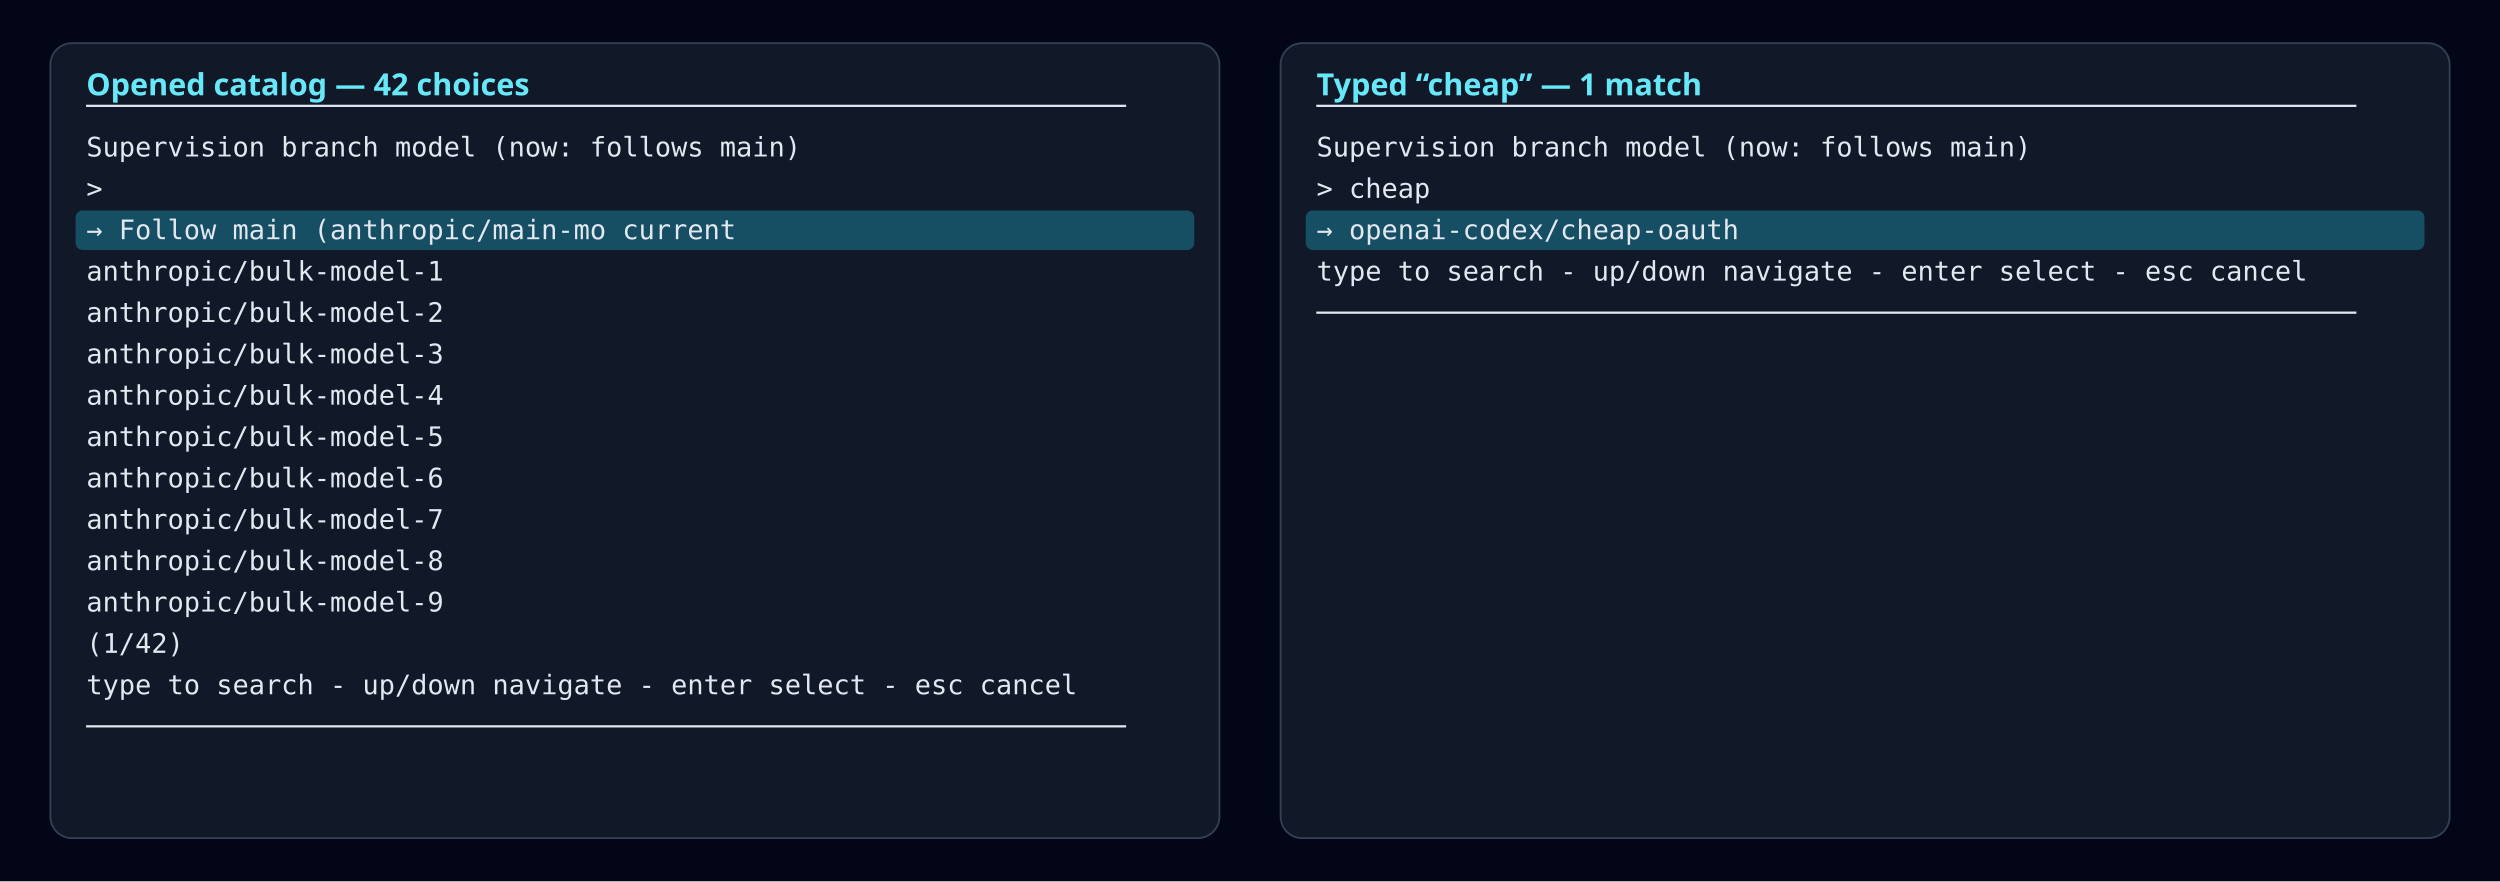
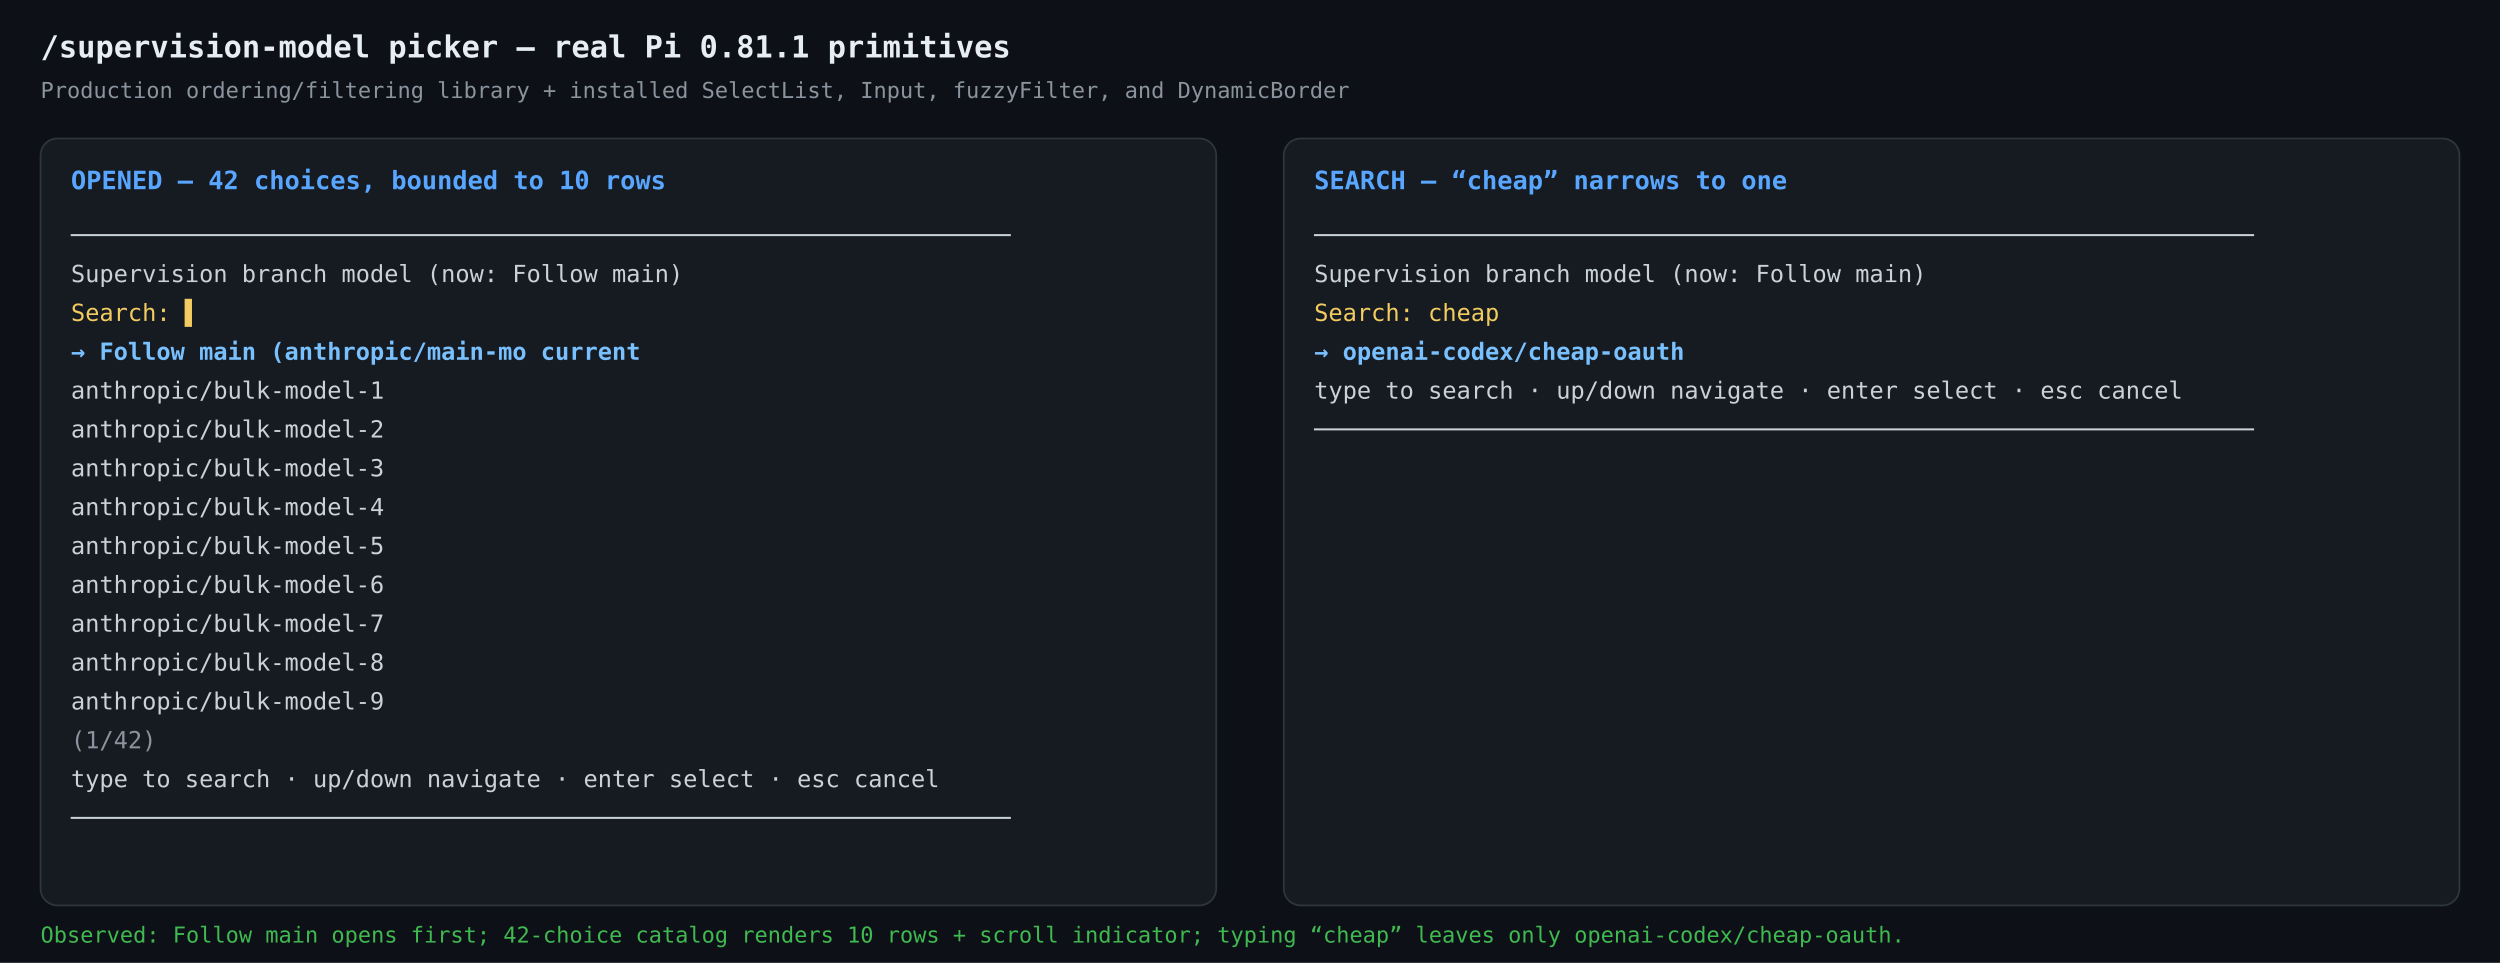
- <svg xmlns="http://www.w3.org/2000/svg" width="1390" height="490" viewBox="0 0 1390 490">
-   <style>.terminal{font:15px ui-monospace,SFMono-Regular,Menlo,monospace;fill:#e2e8f0;white-space:pre}.label{font:600 17px system-ui,sans-serif;fill:#67e8f9}</style>
-   <rect width="100%" height="100%" fill="#020617" />
-   <rect x="28" y="24" width="650" height="442" rx="12" fill="#111827" stroke="#334155" />
-   <text x="48" y="53" class="label">Opened catalog — 42 choices</text>
-   <text x="48" y="64" class="terminal">────────────────────────────────────────────────────────────────</text>
-   <text x="48" y="87" class="terminal"> Supervision branch model (now: follows main)                   </text>
-   <text x="48" y="110" class="terminal">&gt;                                                               </text>
-   <rect x="42" y="117" width="622" height="22" rx="4" fill="#164e63" />
-   <text x="48" y="133" class="terminal">→ Follow main (anthropic/main-mo  current</text>
-   <text x="48" y="156" class="terminal">  anthropic/bulk-model-1</text>
-   <text x="48" y="179" class="terminal">  anthropic/bulk-model-2</text>
-   <text x="48" y="202" class="terminal">  anthropic/bulk-model-3</text>
-   <text x="48" y="225" class="terminal">  anthropic/bulk-model-4</text>
-   <text x="48" y="248" class="terminal">  anthropic/bulk-model-5</text>
-   <text x="48" y="271" class="terminal">  anthropic/bulk-model-6</text>
-   <text x="48" y="294" class="terminal">  anthropic/bulk-model-7</text>
-   <text x="48" y="317" class="terminal">  anthropic/bulk-model-8</text>
-   <text x="48" y="340" class="terminal">  anthropic/bulk-model-9</text>
-   <text x="48" y="363" class="terminal">  (1/42)</text>
-   <text x="48" y="386" class="terminal"> type to search - up/down navigate - enter select - esc cancel  </text>
-   <text x="48" y="409" class="terminal">────────────────────────────────────────────────────────────────</text>
-   <rect x="712" y="24" width="650" height="442" rx="12" fill="#111827" stroke="#334155" />
-   <text x="732" y="53" class="label">Typed “cheap” — 1 match</text>
-   <text x="732" y="64" class="terminal">────────────────────────────────────────────────────────────────</text>
-   <text x="732" y="87" class="terminal"> Supervision branch model (now: follows main)                   </text>
-   <text x="732" y="110" class="terminal">&gt; cheap                                                         </text>
-   <rect x="726" y="117" width="622" height="22" rx="4" fill="#164e63" />
-   <text x="732" y="133" class="terminal">→ openai-codex/cheap-oauth</text>
-   <text x="732" y="156" class="terminal"> type to search - up/down navigate - enter select - esc cancel  </text>
-   <text x="732" y="179" class="terminal">────────────────────────────────────────────────────────────────</text>
+ <svg xmlns="http://www.w3.org/2000/svg" width="1480" height="570" viewBox="0 0 1480 570">
+   <rect width="1480" height="570" fill="#0d1117" />
+   <text x="24" y="34" fill="#e6edf3" font-family="ui-monospace,SFMono-Regular,Menlo,monospace" font-size="18" font-weight="700">/supervision-model picker — real Pi 0.81.1 primitives</text>
+   <text x="24" y="58" fill="#8b949e" font-family="ui-monospace,SFMono-Regular,Menlo,monospace" font-size="13">Production ordering/filtering library + installed SelectList, Input, fuzzyFilter, and DynamicBorder</text>
+   <rect x="24" y="82" width="696" height="454" rx="10" fill="#161b22" stroke="#30363d" />
+   <text x="42" y="112" fill="#58a6ff" font-family="ui-monospace,SFMono-Regular,Menlo,monospace" font-size="15" font-weight="700">OPENED — 42 choices, bounded to 10 rows</text>
+   <text x="42" y="144" fill="#c9d1d9" font-family="ui-monospace,SFMono-Regular,Menlo,monospace" font-size="14">──────────────────────────────────────────────────────────────────</text>
+   <text x="42" y="167" fill="#c9d1d9" font-family="ui-monospace,SFMono-Regular,Menlo,monospace" font-size="14"> Supervision branch model (now: Follow main)</text>
+   <text x="42" y="190" fill="#f2cc60" font-family="ui-monospace,SFMono-Regular,Menlo,monospace" font-size="14"> Search: ▌</text>
+   <text x="42" y="213" fill="#79c0ff" font-family="ui-monospace,SFMono-Regular,Menlo,monospace" font-size="14" font-weight="700">→ Follow main (anthropic/main-mo  current</text>
+   <text x="42" y="236" fill="#c9d1d9" font-family="ui-monospace,SFMono-Regular,Menlo,monospace" font-size="14">  anthropic/bulk-model-1</text>
+   <text x="42" y="259" fill="#c9d1d9" font-family="ui-monospace,SFMono-Regular,Menlo,monospace" font-size="14">  anthropic/bulk-model-2</text>
+   <text x="42" y="282" fill="#c9d1d9" font-family="ui-monospace,SFMono-Regular,Menlo,monospace" font-size="14">  anthropic/bulk-model-3</text>
+   <text x="42" y="305" fill="#c9d1d9" font-family="ui-monospace,SFMono-Regular,Menlo,monospace" font-size="14">  anthropic/bulk-model-4</text>
+   <text x="42" y="328" fill="#c9d1d9" font-family="ui-monospace,SFMono-Regular,Menlo,monospace" font-size="14">  anthropic/bulk-model-5</text>
+   <text x="42" y="351" fill="#c9d1d9" font-family="ui-monospace,SFMono-Regular,Menlo,monospace" font-size="14">  anthropic/bulk-model-6</text>
+   <text x="42" y="374" fill="#c9d1d9" font-family="ui-monospace,SFMono-Regular,Menlo,monospace" font-size="14">  anthropic/bulk-model-7</text>
+   <text x="42" y="397" fill="#c9d1d9" font-family="ui-monospace,SFMono-Regular,Menlo,monospace" font-size="14">  anthropic/bulk-model-8</text>
+   <text x="42" y="420" fill="#c9d1d9" font-family="ui-monospace,SFMono-Regular,Menlo,monospace" font-size="14">  anthropic/bulk-model-9</text>
+   <text x="42" y="443" fill="#8b949e" font-family="ui-monospace,SFMono-Regular,Menlo,monospace" font-size="14">  (1/42)</text>
+   <text x="42" y="466" fill="#c9d1d9" font-family="ui-monospace,SFMono-Regular,Menlo,monospace" font-size="14"> type to search · up/down navigate · enter select · esc cancel</text>
+   <text x="42" y="489" fill="#c9d1d9" font-family="ui-monospace,SFMono-Regular,Menlo,monospace" font-size="14">──────────────────────────────────────────────────────────────────</text>
+   <rect x="760" y="82" width="696" height="454" rx="10" fill="#161b22" stroke="#30363d" />
+   <text x="778" y="112" fill="#58a6ff" font-family="ui-monospace,SFMono-Regular,Menlo,monospace" font-size="15" font-weight="700">SEARCH — “cheap” narrows to one</text>
+   <text x="778" y="144" fill="#c9d1d9" font-family="ui-monospace,SFMono-Regular,Menlo,monospace" font-size="14">──────────────────────────────────────────────────────────────────</text>
+   <text x="778" y="167" fill="#c9d1d9" font-family="ui-monospace,SFMono-Regular,Menlo,monospace" font-size="14"> Supervision branch model (now: Follow main)</text>
+   <text x="778" y="190" fill="#f2cc60" font-family="ui-monospace,SFMono-Regular,Menlo,monospace" font-size="14"> Search: cheap</text>
+   <text x="778" y="213" fill="#79c0ff" font-family="ui-monospace,SFMono-Regular,Menlo,monospace" font-size="14" font-weight="700">→ openai-codex/cheap-oauth</text>
+   <text x="778" y="236" fill="#c9d1d9" font-family="ui-monospace,SFMono-Regular,Menlo,monospace" font-size="14"> type to search · up/down navigate · enter select · esc cancel</text>
+   <text x="778" y="259" fill="#c9d1d9" font-family="ui-monospace,SFMono-Regular,Menlo,monospace" font-size="14">──────────────────────────────────────────────────────────────────</text>
+   <text x="24" y="558" fill="#3fb950" font-family="ui-monospace,SFMono-Regular,Menlo,monospace" font-size="13">Observed: Follow main opens first; 42-choice catalog renders 10 rows + scroll indicator; typing “cheap” leaves only openai-codex/cheap-oauth.</text>
</svg>
